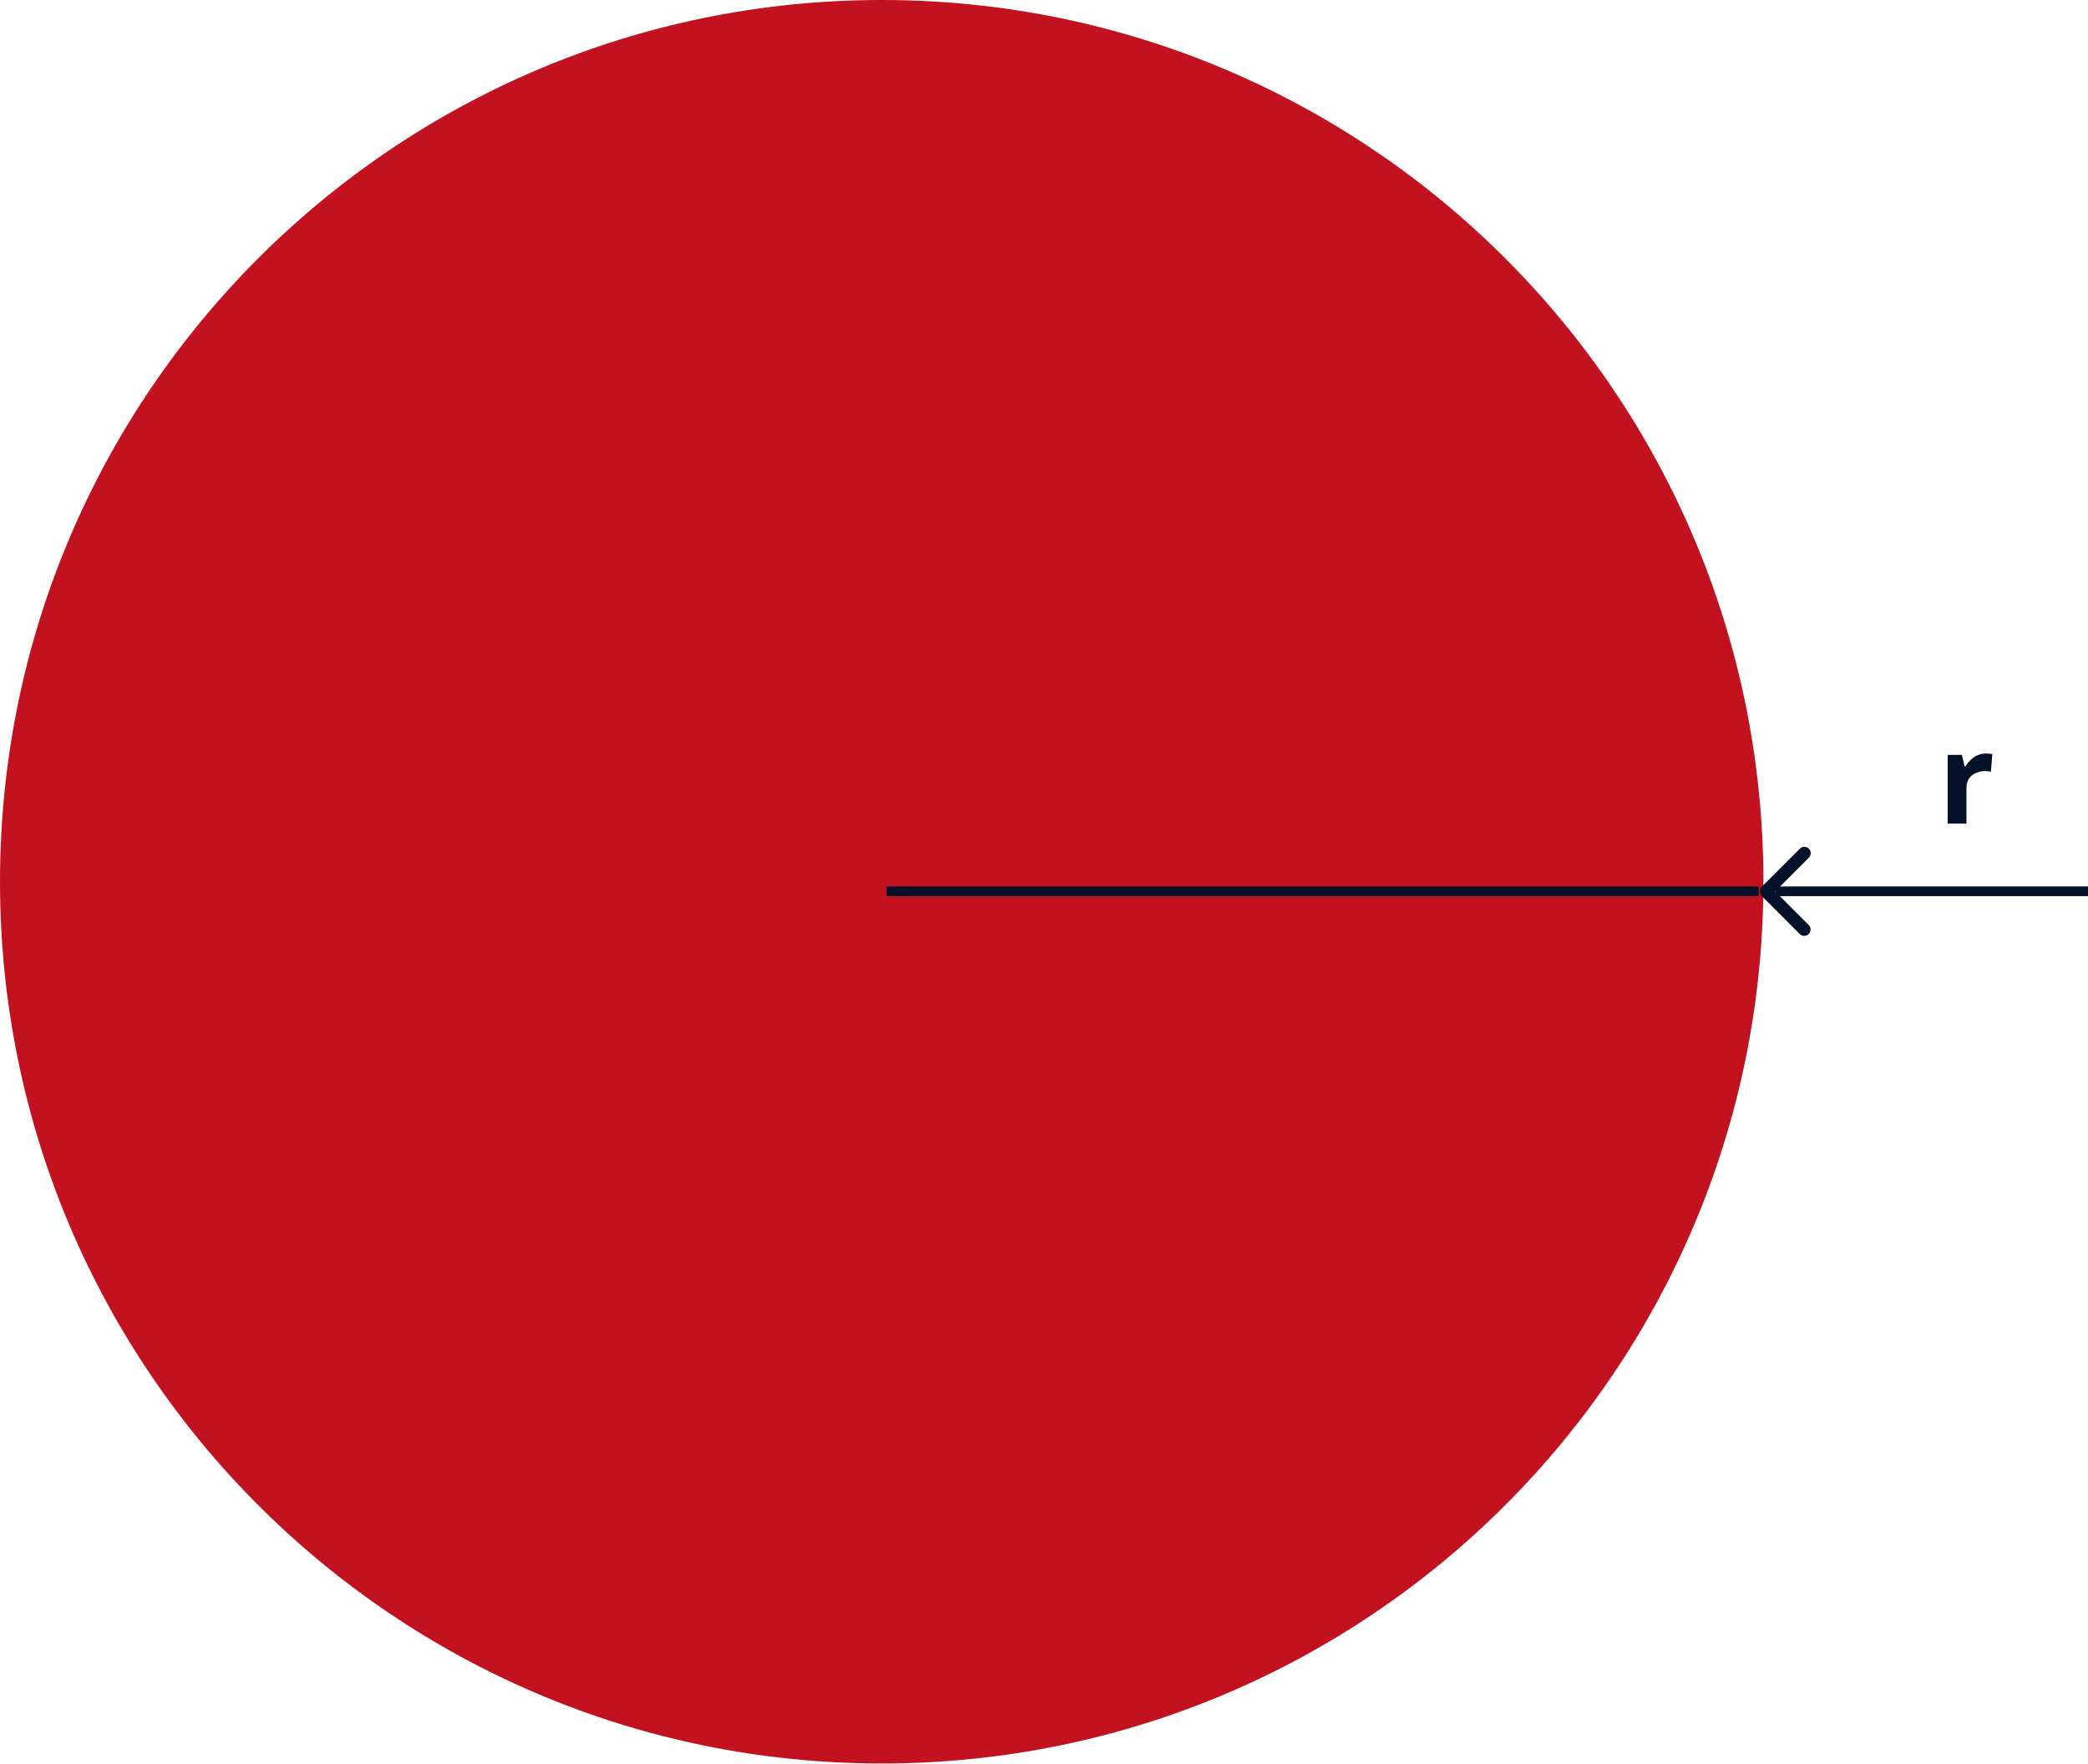
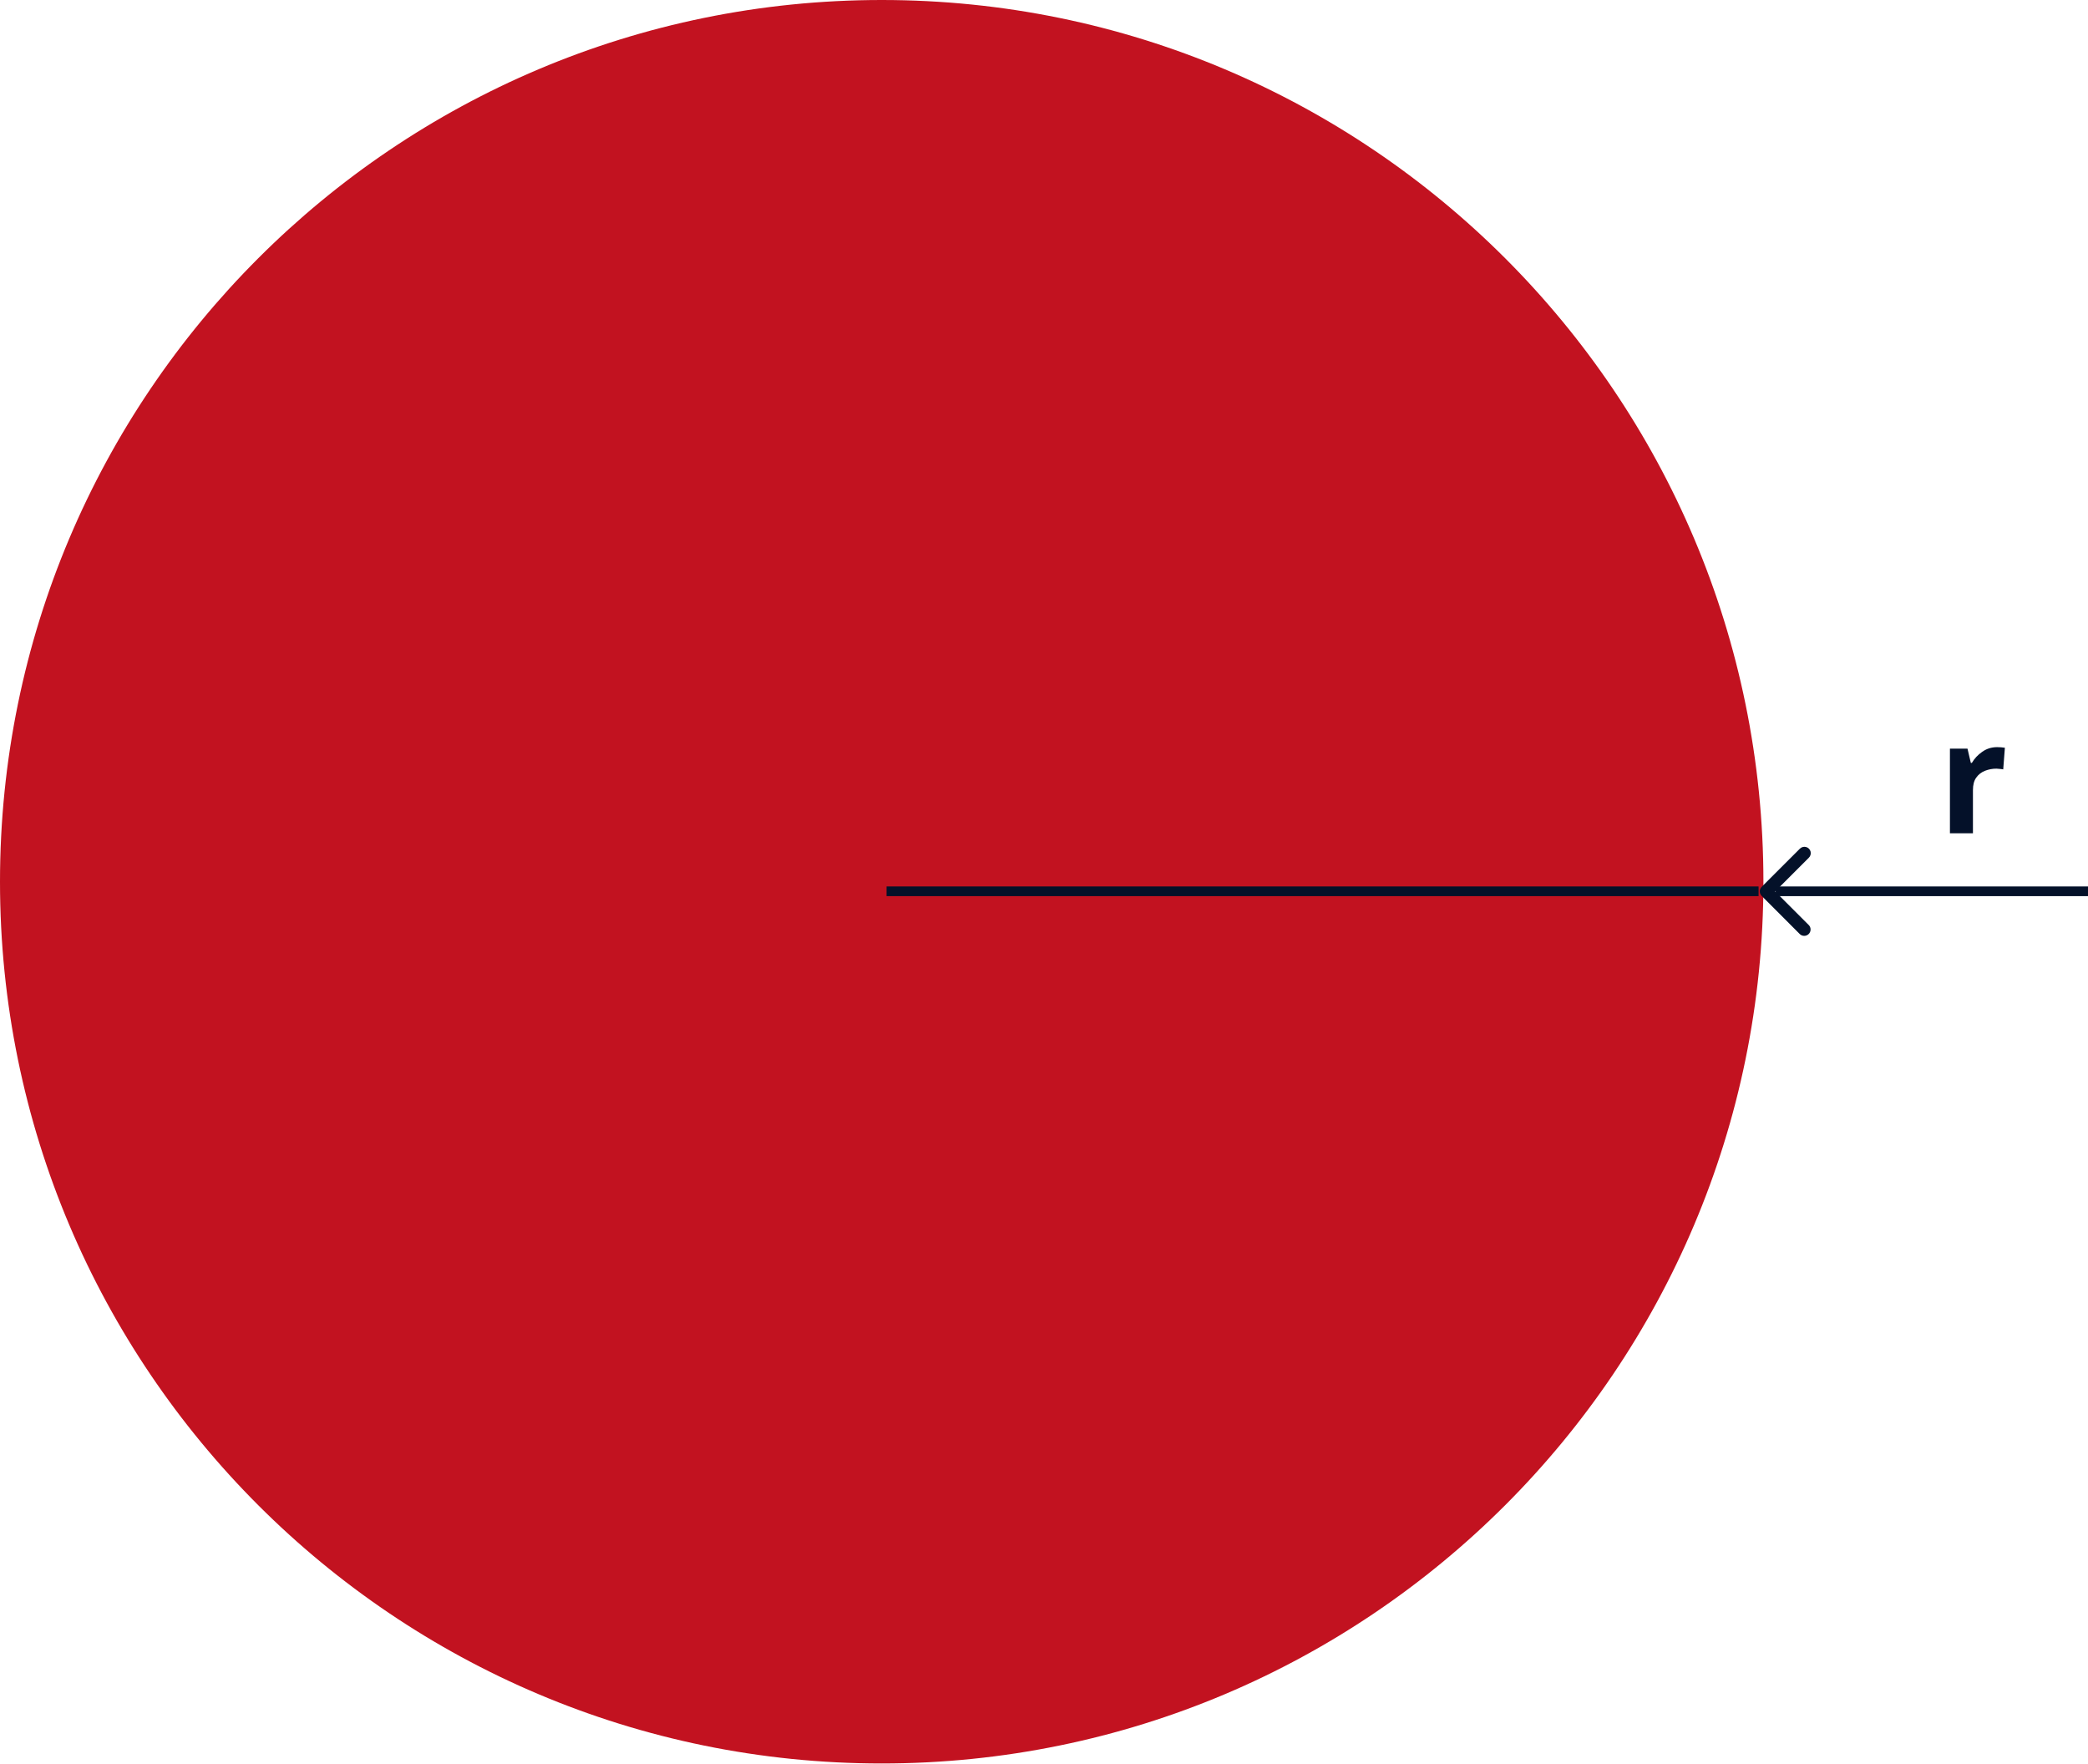
<svg xmlns="http://www.w3.org/2000/svg" width="215.5" height="182" viewBox="0 0 215.5 182">
-   <g id="Grupo_40" data-name="Grupo 40" transform="translate(-2088 -8350)">
-     <g id="Grupo_38" data-name="Grupo 38">
-       <g id="Grupo_36" data-name="Grupo 36">
-         <circle id="Elipse_10" data-name="Elipse 10" cx="91" cy="91" r="91" transform="translate(2088 8350)" fill="#c21220" />
-         <line id="Línea_40" data-name="Línea 40" x1="32.235" transform="translate(2271.265 8441.986)" fill="none" stroke="#041129" stroke-width="1" />
-         <path id="Icon_ionic-ios-arrow-back" data-name="Icon ionic-ios-arrow-back" d="M1.584,4.6,5.063,1.12a.657.657,0,1,0-.93-.928L.191,4.13a.656.656,0,0,0-.019.906L4.129,9a.657.657,0,0,0,.93-.928Z" transform="translate(2269.625 8437.401)" fill="#041129" />
-         <text id="r" transform="translate(2288 8422)" fill="#041129" stroke="rgba(0,0,0,0)" stroke-width="1" font-size="13" font-family="Jura" font-weight="700">
-           <tspan x="0" y="13">r</tspan>
-         </text>
-         <line id="Línea_44" data-name="Línea 44" x1="90" transform="translate(2179.5 8441.986)" fill="none" stroke="#041129" stroke-width="1" />
-       </g>
+   <g id="Grupo_38" data-name="Grupo 38" transform="translate(-2088 -8350)">
+     <g id="Grupo_36" data-name="Grupo 36">
+       <circle id="Elipse_10" data-name="Elipse 10" cx="91" cy="91" r="91" transform="translate(2088 8350)" fill="#c21220" />
+       <line id="Línea_40" data-name="Línea 40" x1="32.235" transform="translate(2271.265 8441.986)" fill="none" stroke="#041129" stroke-width="1" />
+       <path id="Icon_ionic-ios-arrow-back" data-name="Icon ionic-ios-arrow-back" d="M1.584,4.6,5.063,1.12a.657.657,0,1,0-.93-.928L.191,4.13a.656.656,0,0,0-.019.906L4.129,9a.657.657,0,0,0,.93-.928Z" transform="translate(2269.625 8437.401)" fill="#041129" />
+       <text id="r" transform="translate(2288 8421)" fill="#041129" stroke="rgba(0,0,0,0)" stroke-width="1" font-size="16" font-family="Jura" font-weight="700">
+         <tspan x="0" y="15">r</tspan>
+       </text>
+       <line id="Línea_44" data-name="Línea 44" x1="90" transform="translate(2179.5 8441.986)" fill="none" stroke="#041129" stroke-width="1" />
    </g>
  </g>
</svg>
